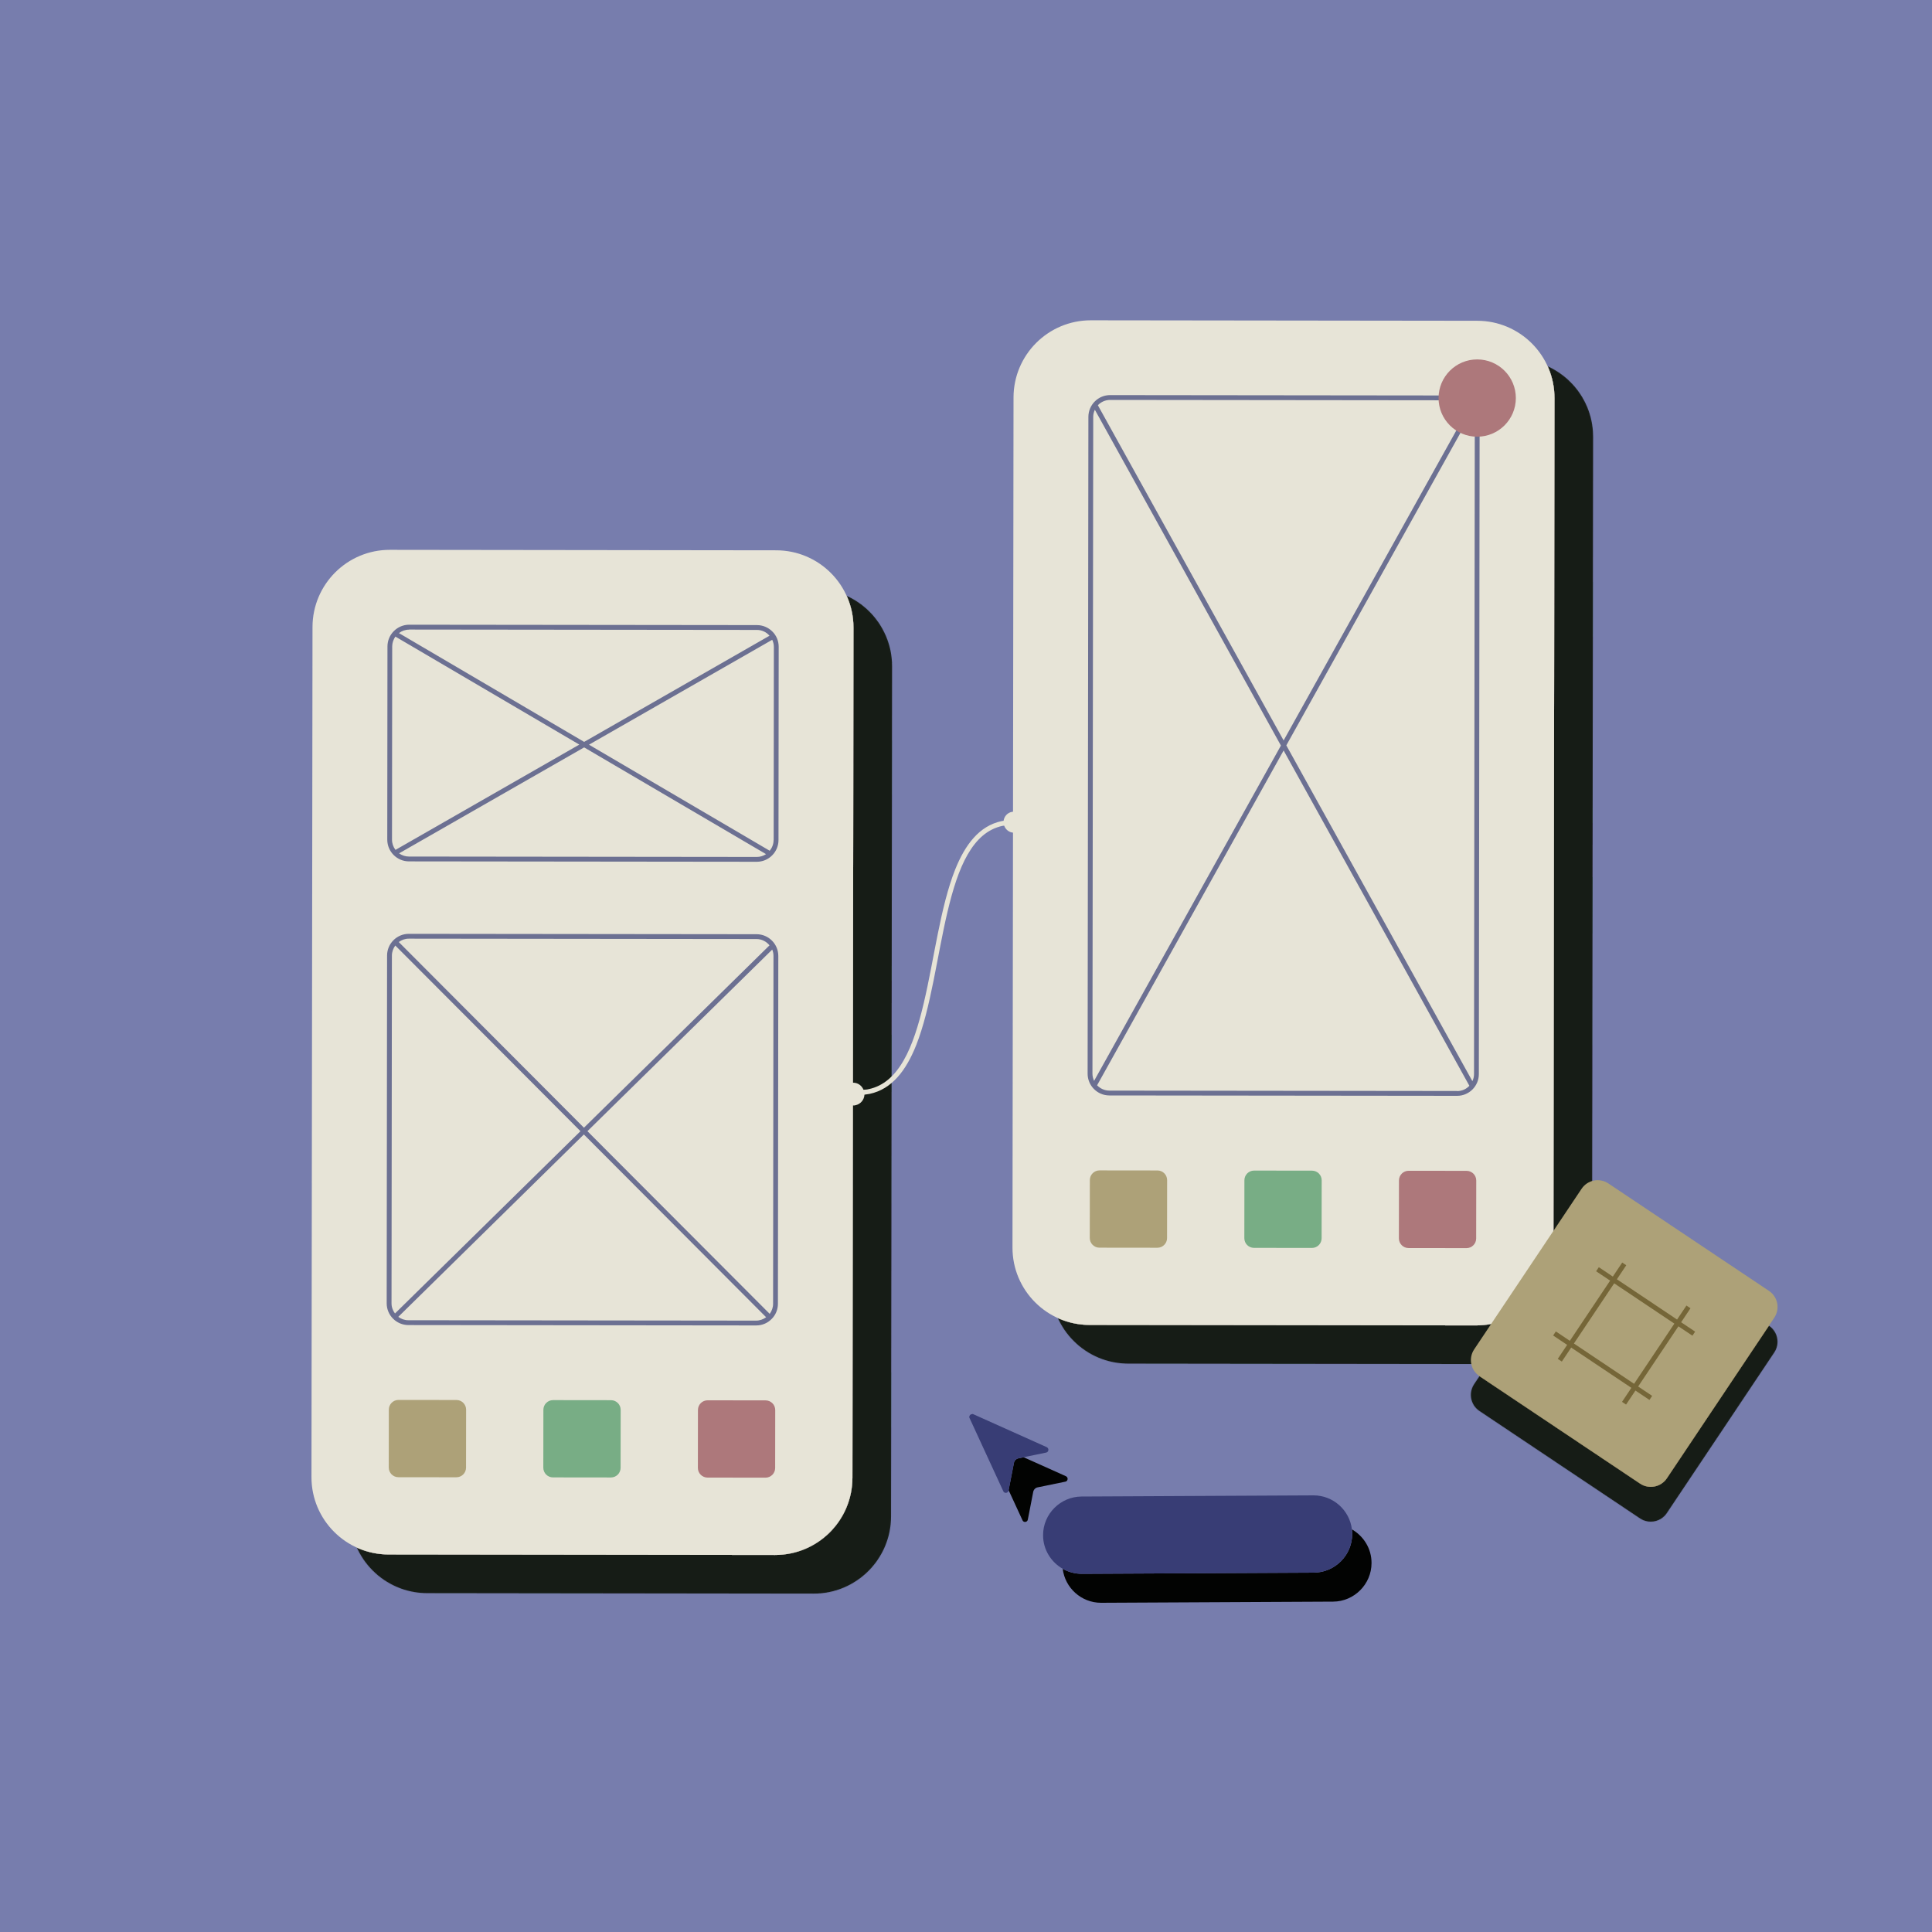
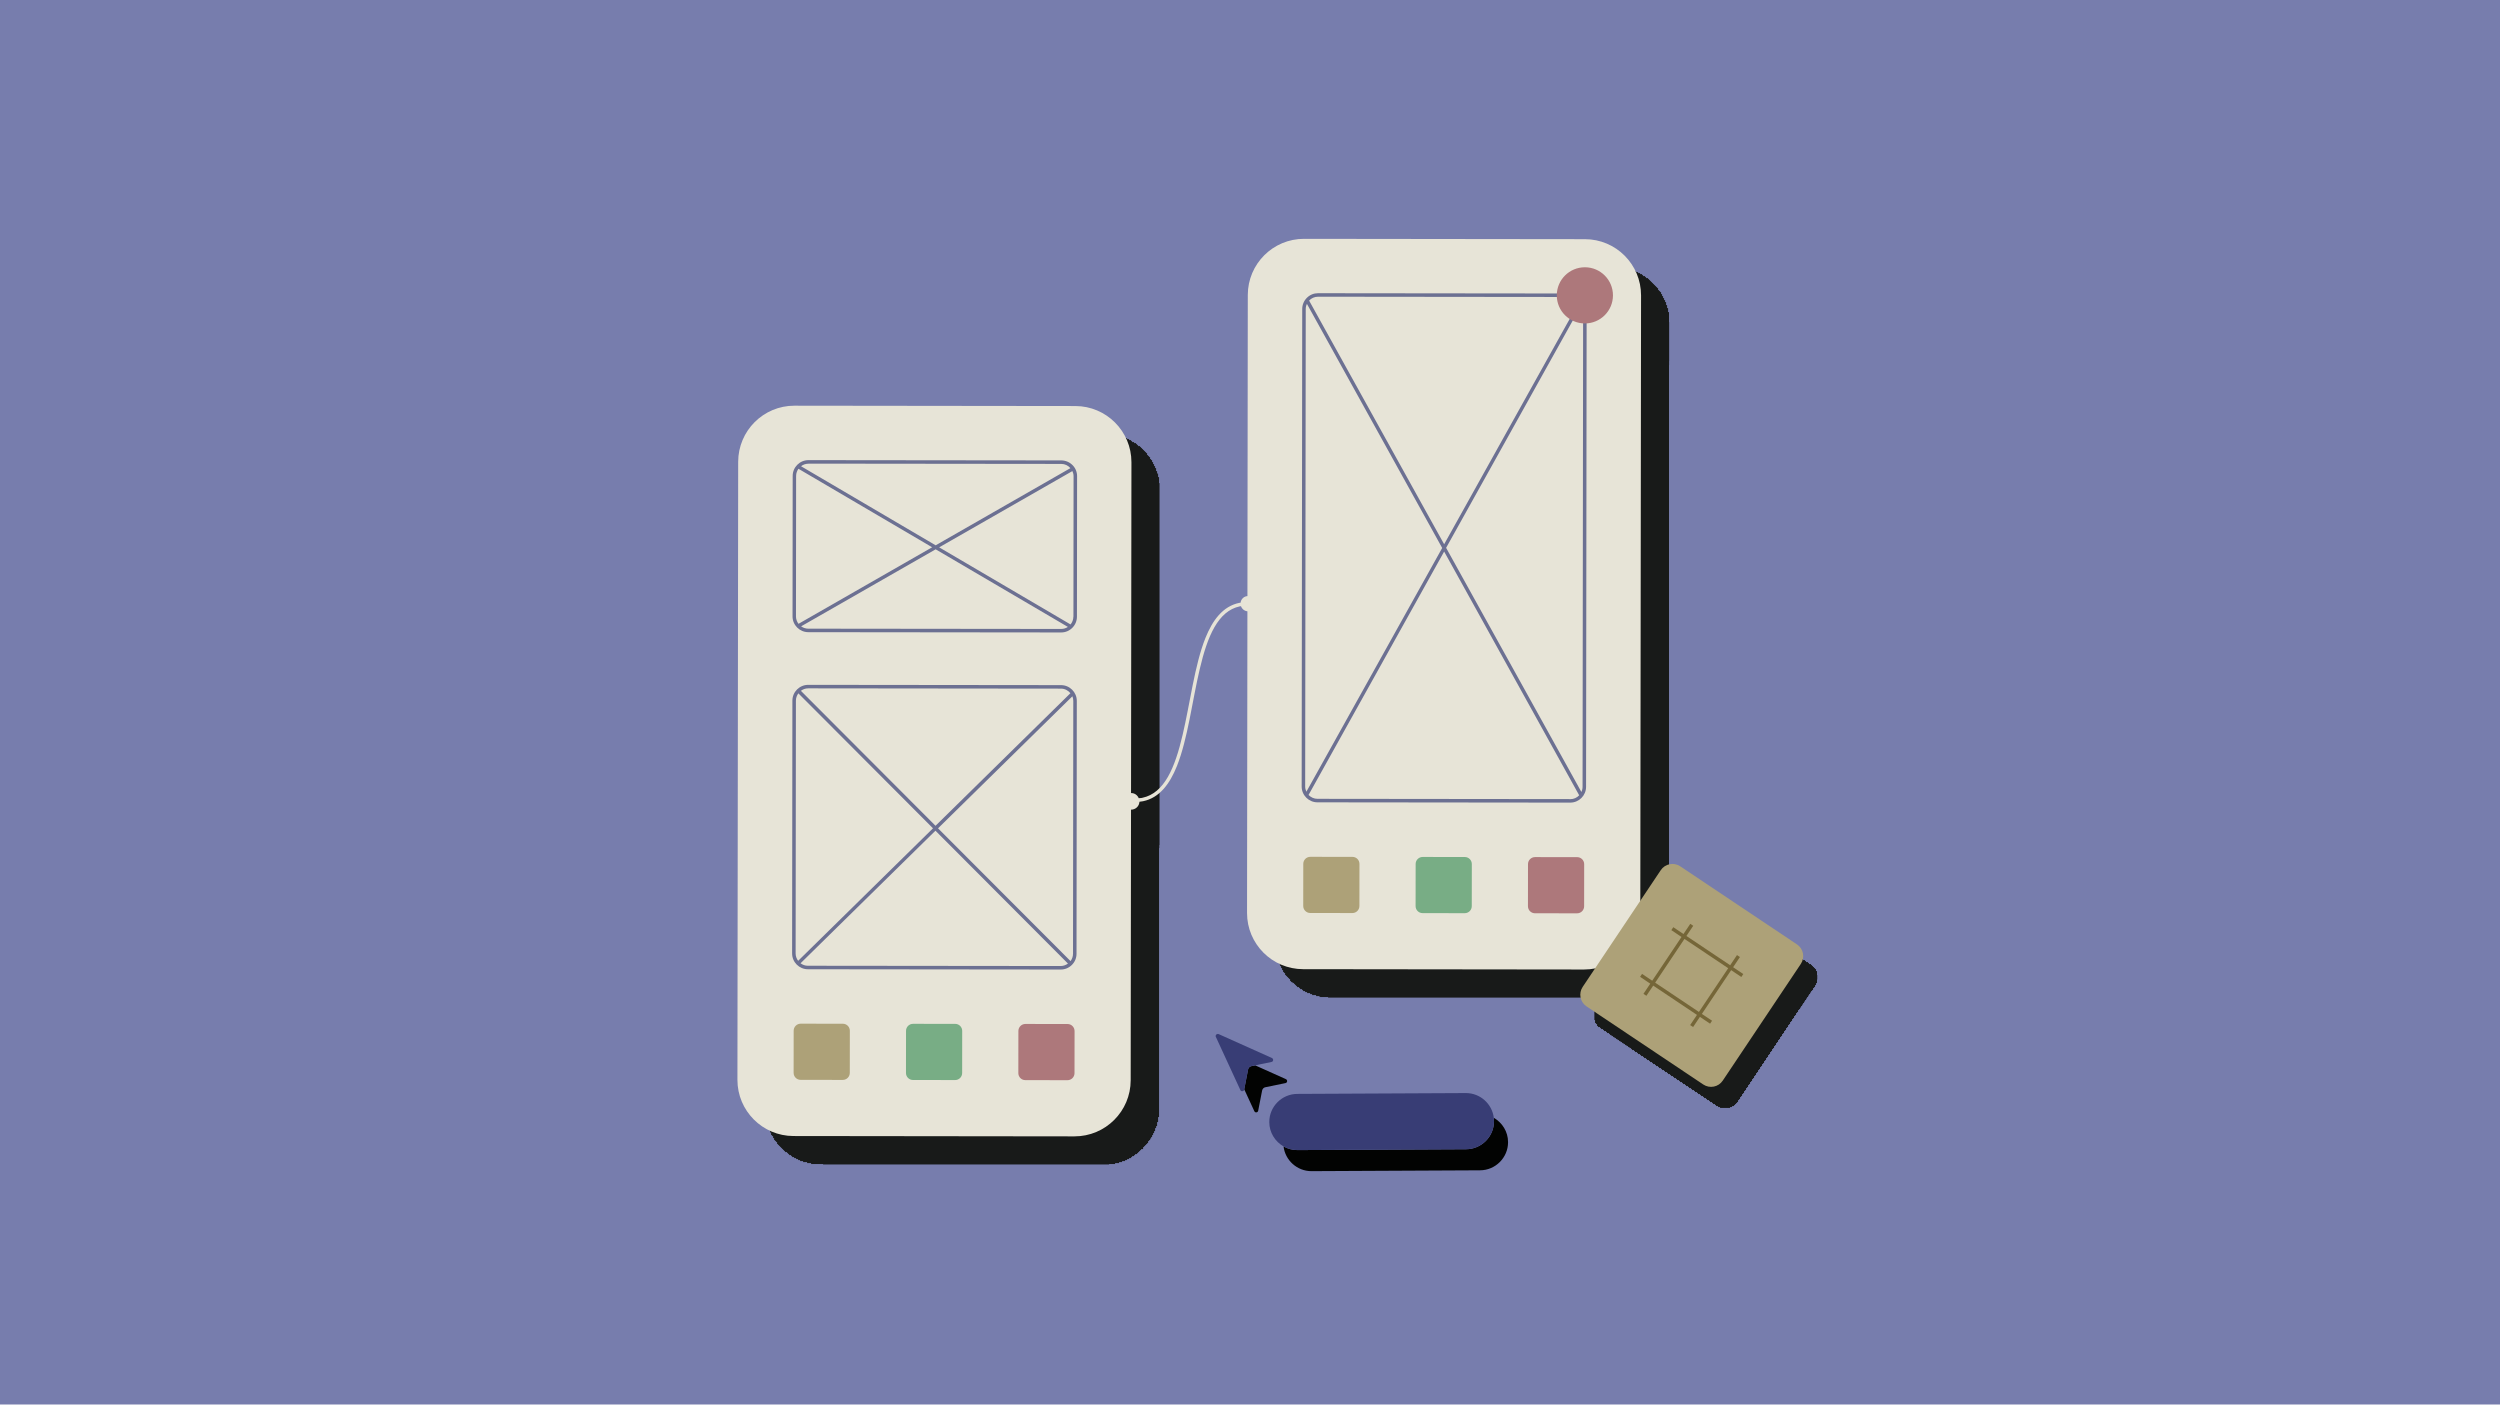
- <svg xmlns="http://www.w3.org/2000/svg" viewBox="0 0 200 200">
+ <svg xmlns="http://www.w3.org/2000/svg" width="356" height="200" viewBox="0 0 356 200" fill="none">
+   <path d="M356 0H0V200H356V0Z" fill="#777DAD" />
+   <path d="M178.727 151.712L178.187 151.822C177.957 151.872 177.777 152.052 177.727 152.282L177.177 155.112L178.617 158.232C178.667 158.352 178.777 158.402 178.877 158.402C179.007 158.402 179.137 158.322 179.167 158.162L179.727 155.282C179.777 155.052 179.957 154.862 180.187 154.822L183.057 154.232C183.207 154.202 183.287 154.072 183.287 153.942C183.287 153.832 183.227 153.732 183.117 153.672L178.727 151.702" fill="#020302" />
+   <path d="M173.397 147.242C173.237 147.242 173.107 147.372 173.107 147.532C173.107 147.572 173.107 147.612 173.137 147.652L176.627 155.222C176.677 155.342 176.787 155.392 176.887 155.392C177.017 155.392 177.147 155.312 177.177 155.152L177.737 152.272C177.787 152.042 177.967 151.862 178.197 151.812L181.067 151.222C181.217 151.192 181.297 151.062 181.297 150.932C181.297 150.822 181.237 150.722 181.127 150.662L173.527 147.252C173.527 147.252 173.447 147.222 173.407 147.222" fill="#383D75" />
+   <path d="M212.717 159.172C212.737 159.322 212.747 159.472 212.747 159.632C212.747 159.632 212.747 159.652 212.747 159.662C212.747 161.852 210.957 163.642 208.767 163.652L184.767 163.772C184.767 163.772 184.757 163.772 184.747 163.772C184.027 163.772 183.357 163.582 182.777 163.252C183.017 165.232 184.707 166.772 186.747 166.772C186.747 166.772 186.757 166.772 186.767 166.772L210.767 166.652C212.957 166.642 214.747 164.842 214.747 162.662C214.747 162.662 214.747 162.642 214.747 162.632C214.747 161.152 213.917 159.862 212.717 159.172Z" fill="#020302" />
+   <path d="M208.747 155.652C208.747 155.652 208.737 155.652 208.727 155.652L184.727 155.772C182.537 155.782 180.747 157.582 180.747 159.762C180.747 159.762 180.747 159.782 180.747 159.792C180.747 161.272 181.577 162.562 182.777 163.252C183.357 163.582 184.037 163.772 184.747 163.772C184.747 163.772 184.757 163.772 184.767 163.772L208.767 163.652C210.957 163.642 212.747 161.842 212.747 159.662C212.747 159.662 212.747 159.642 212.747 159.632C212.747 159.482 212.737 159.322 212.717 159.172C212.477 157.192 210.787 155.652 208.747 155.652Z" fill="#383D75" />
+   <g filter="url(#filter0_d_9_844)">
+     <path d="M153.127 57.82L113.127 57.771C108.709 57.766 105.123 61.343 105.117 65.761L105.01 153.761C105.004 158.18 108.582 161.766 113 161.771L153 161.82C157.418 161.825 161.004 158.248 161.01 153.83L161.117 65.83C161.123 61.411 157.545 57.825 153.127 57.82Z" fill="#E7E4D7" />
+   </g>
+   <path d="M120.02 145.78L114.02 145.772C113.467 145.772 113.019 146.219 113.018 146.771L113.011 152.771C113.01 153.323 113.457 153.772 114.01 153.772L120.01 153.78C120.562 153.78 121.01 153.333 121.011 152.781L121.018 146.781C121.019 146.228 120.572 145.78 120.02 145.78Z" fill="#ADA178" />
+   <path d="M136.02 145.799L130.02 145.792C129.467 145.791 129.019 146.238 129.018 146.791L129.011 152.791C129.01 153.343 129.457 153.791 130.01 153.792L136.01 153.799C136.562 153.8 137.01 153.353 137.011 152.8L137.018 146.8C137.019 146.248 136.572 145.8 136.02 145.799Z" fill="#78AD85" />
+   <path d="M152.019 145.819L146.019 145.811C145.467 145.811 145.019 146.258 145.018 146.81L145.011 152.81C145.01 153.362 145.457 153.811 146.01 153.811L152.01 153.819C152.562 153.819 153.01 153.372 153.011 152.82L153.018 146.82C153.019 146.268 152.572 145.819 152.019 145.819Z" fill="#AD787B" />
+   <g style="mix-blend-mode:multiply">
+     <path d="M151.087 97.562L115.087 97.522C113.847 97.522 112.837 98.532 112.837 99.772L112.797 135.772C112.797 137.012 113.807 138.022 115.047 138.022L151.047 138.062C151.647 138.062 152.207 137.832 152.637 137.402C153.067 136.982 153.297 136.412 153.297 135.812L153.337 99.812C153.337 98.572 152.327 97.562 151.087 97.562ZM115.087 98.022L151.087 98.062C151.627 98.062 152.107 98.322 152.427 98.712L133.217 117.592L114.047 98.372C114.337 98.152 114.697 98.022 115.087 98.022ZM113.297 135.772L113.337 99.772C113.337 99.382 113.477 99.022 113.687 98.732L132.857 117.952L113.657 136.822C113.437 136.532 113.297 136.172 113.297 135.772ZM151.037 137.562L115.037 137.522C114.647 137.522 114.297 137.392 113.997 137.172L133.207 118.292L152.077 137.212C151.777 137.432 151.417 137.562 151.037 137.562ZM152.797 135.822C152.797 136.202 152.667 136.562 152.447 136.862L133.577 117.952L152.707 99.152C152.797 99.362 152.837 99.582 152.837 99.822L152.797 135.822Z" fill="#777DAD" />
+   </g>
+   <g filter="url(#filter1_d_9_844)">
+     <path d="M225.696 34.059L185.696 34.01C181.278 34.004 177.692 37.582 177.686 42L177.579 130C177.573 134.418 181.151 138.004 185.569 138.01L225.569 138.059C229.987 138.064 233.573 134.487 233.579 130.068L233.686 42.068C233.692 37.65 230.114 34.064 225.696 34.059Z" fill="#E7E4D7" />
+   </g>
+   <path d="M192.589 122.018L186.589 122.011C186.036 122.01 185.588 122.457 185.587 123.01L185.58 129.01C185.579 129.562 186.027 130.01 186.579 130.011L192.579 130.018C193.131 130.019 193.579 129.572 193.58 129.019L193.587 123.019C193.588 122.467 193.141 122.019 192.589 122.018Z" fill="#ADA178" />
+   <path d="M208.588 122.038L202.589 122.03C202.036 122.03 201.588 122.477 201.587 123.029L201.58 129.029C201.579 129.581 202.026 130.03 202.579 130.03L208.579 130.038C209.131 130.038 209.579 129.591 209.58 129.039L209.587 123.039C209.588 122.487 209.141 122.038 208.588 122.038Z" fill="#78AD85" />
+   <path d="M224.588 122.057L218.589 122.05C218.036 122.049 217.588 122.496 217.587 123.049L217.58 129.049C217.579 129.601 218.026 130.049 218.579 130.05L224.579 130.057C225.131 130.058 225.579 129.611 225.58 129.058L225.587 123.058C225.588 122.506 225.141 122.058 224.588 122.057Z" fill="#AD787B" />
+   <g style="mix-blend-mode:multiply">
+     <path d="M225.277 42.452C224.857 42.032 224.287 41.792 223.687 41.792L187.687 41.752C187.087 41.752 186.527 41.982 186.097 42.412C185.677 42.832 185.437 43.402 185.437 44.002L185.357 112.002C185.357 113.242 186.367 114.252 187.607 114.252L223.607 114.292C224.847 114.292 225.857 113.282 225.857 112.042L225.937 44.042C225.937 43.442 225.707 42.872 225.277 42.452ZM187.687 42.252L223.687 42.292C224.157 42.292 224.597 42.472 224.927 42.802C224.937 42.812 224.947 42.832 224.957 42.842L205.647 77.502L186.417 42.802C186.737 42.462 187.187 42.252 187.687 42.252ZM185.937 44.002C185.937 43.742 185.997 43.492 186.107 43.272L205.367 78.032L186.027 112.742C185.927 112.522 185.857 112.272 185.857 112.012L185.937 44.012V44.002ZM223.607 113.792L187.607 113.752C187.107 113.752 186.657 113.532 186.337 113.202L205.647 78.542L224.877 113.252C224.557 113.592 224.107 113.802 223.607 113.802V113.792ZM225.357 112.042C225.357 112.302 225.297 112.552 225.187 112.772L205.927 78.012L225.267 43.302C225.377 43.532 225.437 43.782 225.437 44.032L225.357 112.032V112.042Z" fill="#777DAD" />
+   </g>
+   <g filter="url(#filter2_d_9_844)">
+     <path d="M255.89 134.483L239.266 123.363C238.348 122.749 237.106 122.995 236.492 123.913L225.372 140.537C224.758 141.455 225.004 142.697 225.922 143.311L242.546 154.432C243.464 155.046 244.706 154.799 245.32 153.881L256.44 137.258C257.054 136.339 256.808 135.097 255.89 134.483Z" fill="#ADA178" />
+   </g>
+   <path d="M235.697 139.932L239.867 133.702L246.097 137.872L241.927 144.102L235.697 139.932ZM240.697 131.552L239.727 133.002L238.277 132.032L237.997 132.452L239.447 133.422L235.277 139.652L233.827 138.682L233.547 139.102L234.997 140.072L234.027 141.522L234.447 141.802L235.417 140.352L241.647 144.522L240.677 145.972L241.097 146.252L242.067 144.802L243.517 145.772L243.797 145.352L242.347 144.382L246.517 138.152L247.967 139.122L248.247 138.702L246.797 137.732L247.767 136.282L247.347 136.002L246.377 137.452L240.147 133.282L241.117 131.832L240.697 131.552Z" fill="#756638" />
+   <path d="M178.787 85.742C178.677 85.252 178.247 84.882 177.727 84.882C177.647 84.882 177.577 84.882 177.497 84.902C177.047 84.992 176.717 85.372 176.657 85.822C176.587 85.832 176.517 85.842 176.457 85.852C174.137 86.342 172.677 88.292 171.647 90.862C170.107 94.732 169.477 100.112 168.397 104.682C167.857 106.972 167.217 109.052 166.307 110.632C165.397 112.212 164.247 113.272 162.687 113.602C162.637 113.602 162.597 113.622 162.547 113.632C162.427 113.652 162.287 113.652 162.157 113.662C161.977 113.232 161.577 112.932 161.087 112.932C161.007 112.932 160.917 112.932 160.837 112.962C160.307 113.072 159.907 113.542 159.907 114.112C159.907 114.202 159.907 114.282 159.937 114.362C160.047 114.892 160.527 115.292 161.087 115.292C161.167 115.292 161.257 115.292 161.337 115.262C161.847 115.152 162.227 114.712 162.257 114.172C162.437 114.152 162.617 114.122 162.787 114.092C165.107 113.602 166.567 111.652 167.597 109.082C169.137 105.212 169.767 99.832 170.847 95.262C171.387 92.972 172.027 90.892 172.937 89.312C173.847 87.732 174.997 86.672 176.557 86.342C176.607 86.332 176.667 86.342 176.717 86.322C176.867 86.742 177.257 87.052 177.727 87.052C177.807 87.052 177.877 87.052 177.957 87.032C178.447 86.932 178.817 86.492 178.817 85.962C178.817 85.882 178.817 85.802 178.797 85.732L178.787 85.742Z" fill="#E7E4D7" />
+   <path d="M229.686 42.064C229.689 39.855 227.9 38.061 225.691 38.059C223.482 38.056 221.689 39.845 221.686 42.054C221.683 44.263 223.472 46.056 225.681 46.059C227.89 46.061 229.683 44.273 229.686 42.064Z" fill="#AD787B" />
+   <g style="mix-blend-mode:multiply">
+     <path d="M152.717 66.222C152.297 65.802 151.727 65.562 151.127 65.562L115.127 65.522C113.887 65.522 112.877 66.532 112.877 67.772L112.857 87.772C112.857 89.012 113.867 90.022 115.107 90.022L151.107 90.062C151.707 90.062 152.267 89.832 152.697 89.402C153.117 88.982 153.357 88.412 153.357 87.812L153.377 67.812C153.377 67.212 153.147 66.642 152.717 66.222ZM115.127 66.022L151.127 66.062C151.647 66.062 152.107 66.292 152.427 66.662L133.237 77.652L114.067 66.392C114.357 66.162 114.727 66.032 115.127 66.032V66.022ZM113.367 67.772C113.367 67.392 113.497 67.042 113.697 66.752L132.737 77.932L113.707 88.832C113.477 88.532 113.347 88.162 113.347 87.772L113.367 67.772ZM151.097 89.562L115.097 89.522C114.727 89.522 114.377 89.402 114.077 89.192L133.237 78.222L152.067 89.272C151.787 89.462 151.457 89.562 151.107 89.562H151.097ZM152.847 87.822C152.847 88.232 152.697 88.612 152.447 88.922L133.737 77.942L152.707 67.082C152.817 67.312 152.877 67.562 152.877 67.822L152.857 87.822H152.847Z" fill="#777DAD" />
+   </g>
  <defs>
-     <filter id="drop-shadow-6" filterUnits="userSpaceOnUse">
+     <filter id="filter0_d_9_844" x="105.01" y="57.771" width="60.108" height="108.049" filterUnits="userSpaceOnUse" color-interpolation-filters="sRGB">
+       <feFlood flood-opacity="0" result="BackgroundImageFix" />
+       <feColorMatrix in="SourceAlpha" type="matrix" values="0 0 0 0 0 0 0 0 0 0 0 0 0 0 0 0 0 0 127 0" result="hardAlpha" />
      <feOffset dx="4" dy="4" />
-       <feGaussianBlur result="blur" stdDeviation="0" />
-       <feFlood flood-color="#181a19" flood-opacity="1" />
-       <feComposite in2="blur" operator="in" />
-       <feComposite in="SourceGraphic" />
+       <feColorMatrix type="matrix" values="0 0 0 0 0.094 0 0 0 0 0.102 0 0 0 0 0.098 0 0 0 1 0" />
+       <feBlend mode="normal" in2="BackgroundImageFix" result="effect1_dropShadow_9_844" />
+       <feBlend mode="normal" in="SourceGraphic" in2="effect1_dropShadow_9_844" result="shape" />
    </filter>
-     <filter id="drop-shadow-6-1" x="32.26" y="56.92" width="60.1" height="108.05" filterUnits="userSpaceOnUse">
+     <filter id="filter1_d_9_844" x="177.579" y="34.01" width="60.108" height="108.049" filterUnits="userSpaceOnUse" color-interpolation-filters="sRGB">
+       <feFlood flood-opacity="0" result="BackgroundImageFix" />
+       <feColorMatrix in="SourceAlpha" type="matrix" values="0 0 0 0 0 0 0 0 0 0 0 0 0 0 0 0 0 0 127 0" result="hardAlpha" />
      <feOffset dx="4" dy="4" />
-       <feGaussianBlur result="blur-2" stdDeviation="0" />
-       <feFlood flood-color="#181a19" flood-opacity="1" />
-       <feComposite in2="blur-2" operator="in" />
-       <feComposite in="SourceGraphic" />
+       <feColorMatrix type="matrix" values="0 0 0 0 0.094 0 0 0 0 0.102 0 0 0 0 0.098 0 0 0 1 0" />
+       <feBlend mode="normal" in2="BackgroundImageFix" result="effect1_dropShadow_9_844" />
+       <feBlend mode="normal" in="SourceGraphic" in2="effect1_dropShadow_9_844" result="shape" />
    </filter>
-     <filter id="drop-shadow-7" x="104.82" y="33.15" width="60.1" height="108.05" filterUnits="userSpaceOnUse">
-       <feOffset dx="4" dy="4" />
-       <feGaussianBlur result="blur-3" stdDeviation="0" />
-       <feFlood flood-color="#181a19" flood-opacity="1" />
-       <feComposite in2="blur-3" operator="in" />
-       <feComposite in="SourceGraphic" />
-     </filter>
-     <filter id="drop-shadow-8" x="152.26" y="122.17" width="33.74" height="34.74" filterUnits="userSpaceOnUse">
+     <filter id="filter2_d_9_844" x="225.034" y="123.025" width="33.744" height="34.744" filterUnits="userSpaceOnUse" color-interpolation-filters="sRGB">
+       <feFlood flood-opacity="0" result="BackgroundImageFix" />
+       <feColorMatrix in="SourceAlpha" type="matrix" values="0 0 0 0 0 0 0 0 0 0 0 0 0 0 0 0 0 0 127 0" result="hardAlpha" />
      <feOffset dx="2" dy="3" />
-       <feGaussianBlur result="blur-4" stdDeviation="0" />
-       <feFlood flood-color="#181a19" flood-opacity="1" />
-       <feComposite in2="blur-4" operator="in" />
-       <feComposite in="SourceGraphic" />
+       <feColorMatrix type="matrix" values="0 0 0 0 0.094 0 0 0 0 0.102 0 0 0 0 0.098 0 0 0 1 0" />
+       <feBlend mode="normal" in2="BackgroundImageFix" result="effect1_dropShadow_9_844" />
+       <feBlend mode="normal" in="SourceGraphic" in2="effect1_dropShadow_9_844" result="shape" />
    </filter>
  </defs>
-   <g style="isolation: isolate;">
-     <g id="Illustration_x5F_Wireframing">
-       <rect y="0" width="200" height="200" style="fill: #777dad;" />
-       <g>
-         <g>
-           <path d="M105.96,150.86l-.54.11c-.23.05-.41.23-.46.46l-.55,2.83,1.44,3.12c.05.12.16.17.26.17.13,0,.26-.08.29-.24l.56-2.88c.05-.23.23-.42.46-.46l2.87-.59c.15-.03.23-.16.23-.29,0-.11-.06-.21-.17-.27l-4.39-1.97" style="fill: #020302;" />
-           <path d="M100.63,146.39c-.16,0-.29.13-.29.29,0,.04,0,.08.03.12l3.49,7.57c.05.12.16.17.26.17.13,0,.26-.08.29-.24l.56-2.88c.05-.23.23-.41.46-.46l2.87-.59c.15-.03.23-.16.23-.29,0-.11-.06-.21-.17-.27l-7.6-3.41s-.08-.03-.12-.03" style="fill: #383d75;" />
-         </g>
-         <g>
-           <path d="M139.95,158.32c.02.15.03.3.03.46,0,0,0,.02,0,.03,0,2.19-1.79,3.98-3.98,3.99l-24,.12s-.01,0-.02,0c-.72,0-1.39-.19-1.97-.52.24,1.98,1.93,3.52,3.97,3.52,0,0,.01,0,.02,0l24-.12c2.19-.01,3.98-1.81,3.98-3.99,0,0,0-.02,0-.03,0-1.48-.83-2.77-2.03-3.46" style="fill: #020302;" />
-           <path d="M135.98,154.8s-.01,0-.02,0l-24,.12c-2.19.01-3.98,1.81-3.98,3.99,0,0,0,.02,0,.03,0,1.48.83,2.77,2.03,3.46.58.33,1.26.52,1.97.52,0,0,.01,0,.02,0l24-.12c2.19-.01,3.98-1.81,3.98-3.99,0,0,0-.02,0-.03,0-.15-.01-.31-.03-.46-.24-1.98-1.93-3.52-3.97-3.52" style="fill: #383d75;" />
-         </g>
-       </g>
-       <g>
-         <rect x="32.31" y="56.94" width="56" height="104" rx="8" ry="8" transform="translate(.12 -.07) rotate(.07)" style="fill: #e7e4d7; filter: url(#drop-shadow-6-1);" />
-         <rect x="40.26" y="144.92" width="8" height="8" rx="1" ry="1" transform="translate(.17 -.05) rotate(.07)" style="fill: #ada178;" />
-         <rect x="56.26" y="144.94" width="8" height="8" rx="1" ry="1" transform="translate(.17 -.07) rotate(.07)" style="fill: #78ad85;" />
-         <rect x="72.26" y="144.96" width="8" height="8" rx="1" ry="1" transform="translate(.17 -.09) rotate(.07)" style="fill: #ad787b;" />
-         <path d="M78.32,96.71l-36-.04h0c-1.24,0-2.25,1.01-2.25,2.25l-.04,36c0,1.24,1.01,2.25,2.25,2.25l36,.04h0c.6,0,1.16-.23,1.59-.66.43-.42.66-.99.66-1.59l.04-36c0-1.24-1.01-2.25-2.25-2.25ZM42.32,97.17h0l36,.04c.54,0,1.02.26,1.34.65l-19.21,18.88-19.17-19.22h0c.29-.22.65-.35,1.04-.35ZM40.53,134.92l.04-36c0-.39.14-.75.35-1.04l19.17,19.22-19.2,18.87c-.22-.29-.36-.65-.36-1.05ZM78.27,136.71l-36-.04c-.39,0-.74-.13-1.04-.35l19.21-18.88,18.87,18.92h0c-.3.22-.66.35-1.04.35h0ZM80.03,134.97c0,.38-.13.74-.35,1.04l-18.87-18.91,19.13-18.8c.09.21.13.43.13.67l-.04,36Z" style="fill: #777dad; mix-blend-mode: multiply;" />
-       </g>
-       <g>
-         <rect x="104.87" y="33.17" width="56" height="104" rx="8" ry="8" transform="translate(.1 -.15) rotate(.07)" style="fill: #e7e4d7; filter: url(#drop-shadow-7);" />
-         <rect x="112.83" y="121.15" width="8" height="8" rx="1" ry="1" transform="translate(.14 -.13) rotate(.07)" style="fill: #ada178;" />
-         <rect x="128.83" y="121.17" width="8" height="8" rx="1" ry="1" transform="translate(.14 -.15) rotate(.07)" style="fill: #78ad85;" />
-         <rect x="144.83" y="121.19" width="8" height="8" rx="1" ry="1" transform="translate(.14 -.17) rotate(.07)" style="fill: #ad787b;" />
-         <path d="M152.51,41.6c-.42-.42-.99-.66-1.59-.66l-36-.04h0c-.6,0-1.16.23-1.59.66-.42.42-.66.99-.66,1.59l-.08,68c0,1.24,1.01,2.25,2.25,2.25l36,.04h0c1.24,0,2.25-1.01,2.25-2.25l.08-68c0-.6-.23-1.17-.66-1.59ZM114.92,41.4h0l36,.04c.47,0,.91.18,1.24.51.01.01.02.03.03.04l-19.31,34.66-19.23-34.7c.32-.34.77-.55,1.27-.55ZM113.17,43.15c0-.26.06-.51.17-.73l19.26,34.76-19.34,34.71c-.1-.22-.17-.47-.17-.73l.08-68ZM150.84,112.94h0l-36-.04c-.5,0-.95-.22-1.27-.55l19.31-34.66,19.23,34.71c-.32.34-.77.55-1.27.55ZM152.59,111.19c0,.26-.06.51-.17.73l-19.26-34.76,19.34-34.71c.11.23.17.48.17.73l-.08,68Z" style="fill: #777dad; mix-blend-mode: multiply;" />
-       </g>
-       <g>
-         <rect x="156.13" y="126.05" width="24" height="24" rx="2" ry="2" transform="translate(105.15 -70.18) rotate(33.78)" style="fill: #ada178; filter: url(#drop-shadow-8);" />
-         <path d="M162.93,139.08h0l4.17-6.23,6.23,4.17-4.17,6.23-6.23-4.17M167.93,130.7l-.97,1.45-1.45-.97-.28.42,1.45.97-4.17,6.23-1.45-.97-.28.42,1.45.97-.97,1.45.42.28.97-1.45,6.23,4.17-.97,1.45.42.28.97-1.45,1.45.97.28-.42-1.45-.97,4.17-6.23,1.45.97.28-.42-1.45-.97.97-1.45-.42-.28-.97,1.45-6.23-4.17.97-1.45-.42-.28" style="fill: #756638;" />
-       </g>
-       <path d="M106.02,84.89c-.11-.49-.54-.86-1.06-.86-.08,0-.15,0-.23.02-.45.09-.78.47-.84.92-.07.01-.14.02-.2.03,0,0,0,0,0,0-2.32.49-3.78,2.44-4.81,5.01-1.54,3.87-2.17,9.25-3.25,13.82-.54,2.29-1.18,4.37-2.09,5.95-.91,1.58-2.06,2.64-3.62,2.97-.05,0-.09.02-.14.03-.12.02-.26.02-.39.03-.18-.43-.58-.73-1.07-.73-.08,0-.17,0-.25.03-.53.11-.93.58-.93,1.15,0,.09,0,.17.03.25.11.53.59.93,1.15.93.08,0,.17,0,.25-.03.51-.11.89-.55.92-1.09.18-.02.36-.05.53-.08,2.32-.49,3.78-2.44,4.81-5.01,1.54-3.87,2.17-9.25,3.25-13.82.54-2.29,1.18-4.37,2.09-5.95.91-1.58,2.06-2.64,3.62-2.97.05-.01.11,0,.16-.02.15.42.54.73,1.01.73.08,0,.15,0,.23-.02.49-.1.86-.54.86-1.07,0-.08,0-.16-.02-.23Z" style="fill: #e7e4d7;" />
-       <rect x="148.92" y="37.19" width="8" height="8" rx="4" ry="4" transform="translate(.05 -.17) rotate(.07)" style="fill: #ad787b;" />
-       <path d="M79.95,65.37c-.42-.42-.99-.66-1.59-.66l-36-.04h0c-1.24,0-2.25,1.01-2.25,2.25l-.02,20c0,1.24,1.01,2.25,2.25,2.25l36,.04h0c.6,0,1.16-.23,1.59-.66.42-.42.66-.99.66-1.59l.02-20c0-.6-.23-1.17-.66-1.59ZM42.36,65.17l36,.04c.52,0,.98.23,1.3.6l-19.19,10.99-19.17-11.26c.29-.23.66-.36,1.06-.36h0ZM40.6,66.92c0-.38.13-.73.33-1.02l19.04,11.18-19.03,10.9c-.23-.3-.36-.67-.36-1.06l.02-20ZM78.33,88.71l-36-.04c-.37,0-.72-.12-1.02-.33l19.16-10.97,18.83,11.05c-.28.19-.61.29-.96.29h0ZM80.08,86.97c0,.41-.15.79-.4,1.1l-18.71-10.98,18.97-10.86c.11.23.17.48.17.74l-.02,20Z" style="fill: #777dad; mix-blend-mode: multiply;" />
-     </g>
-   </g>
</svg>
